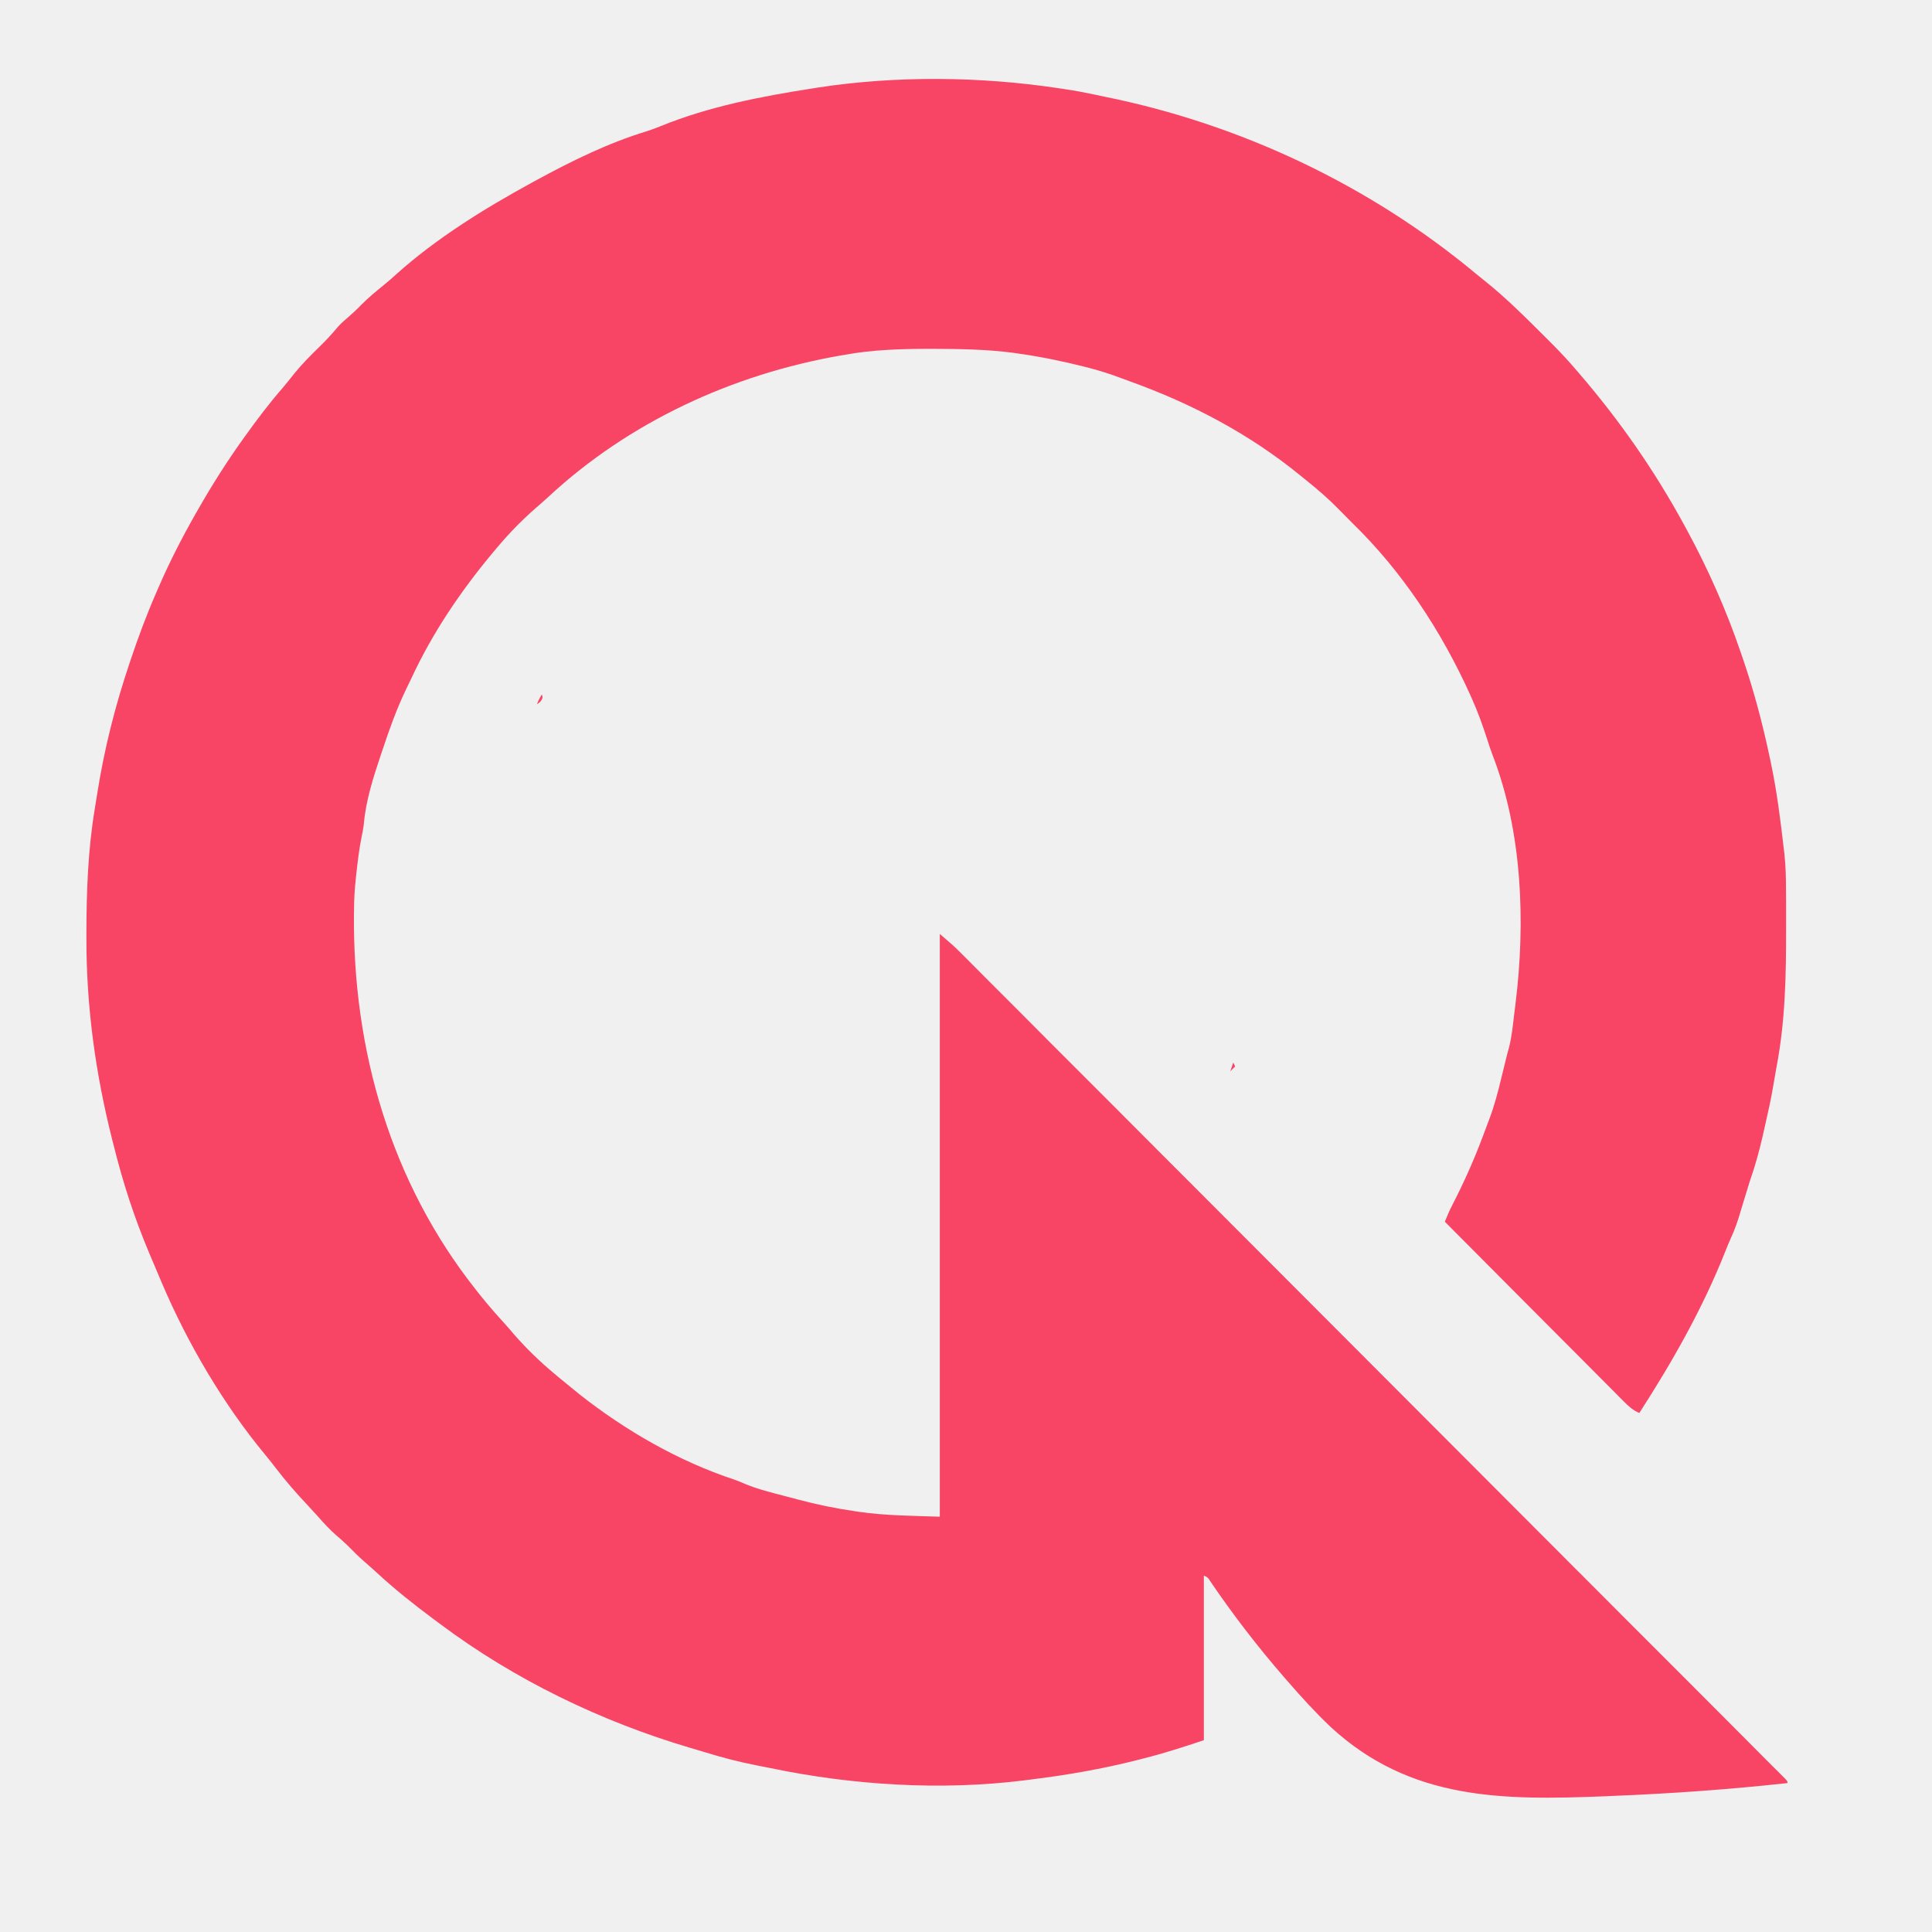
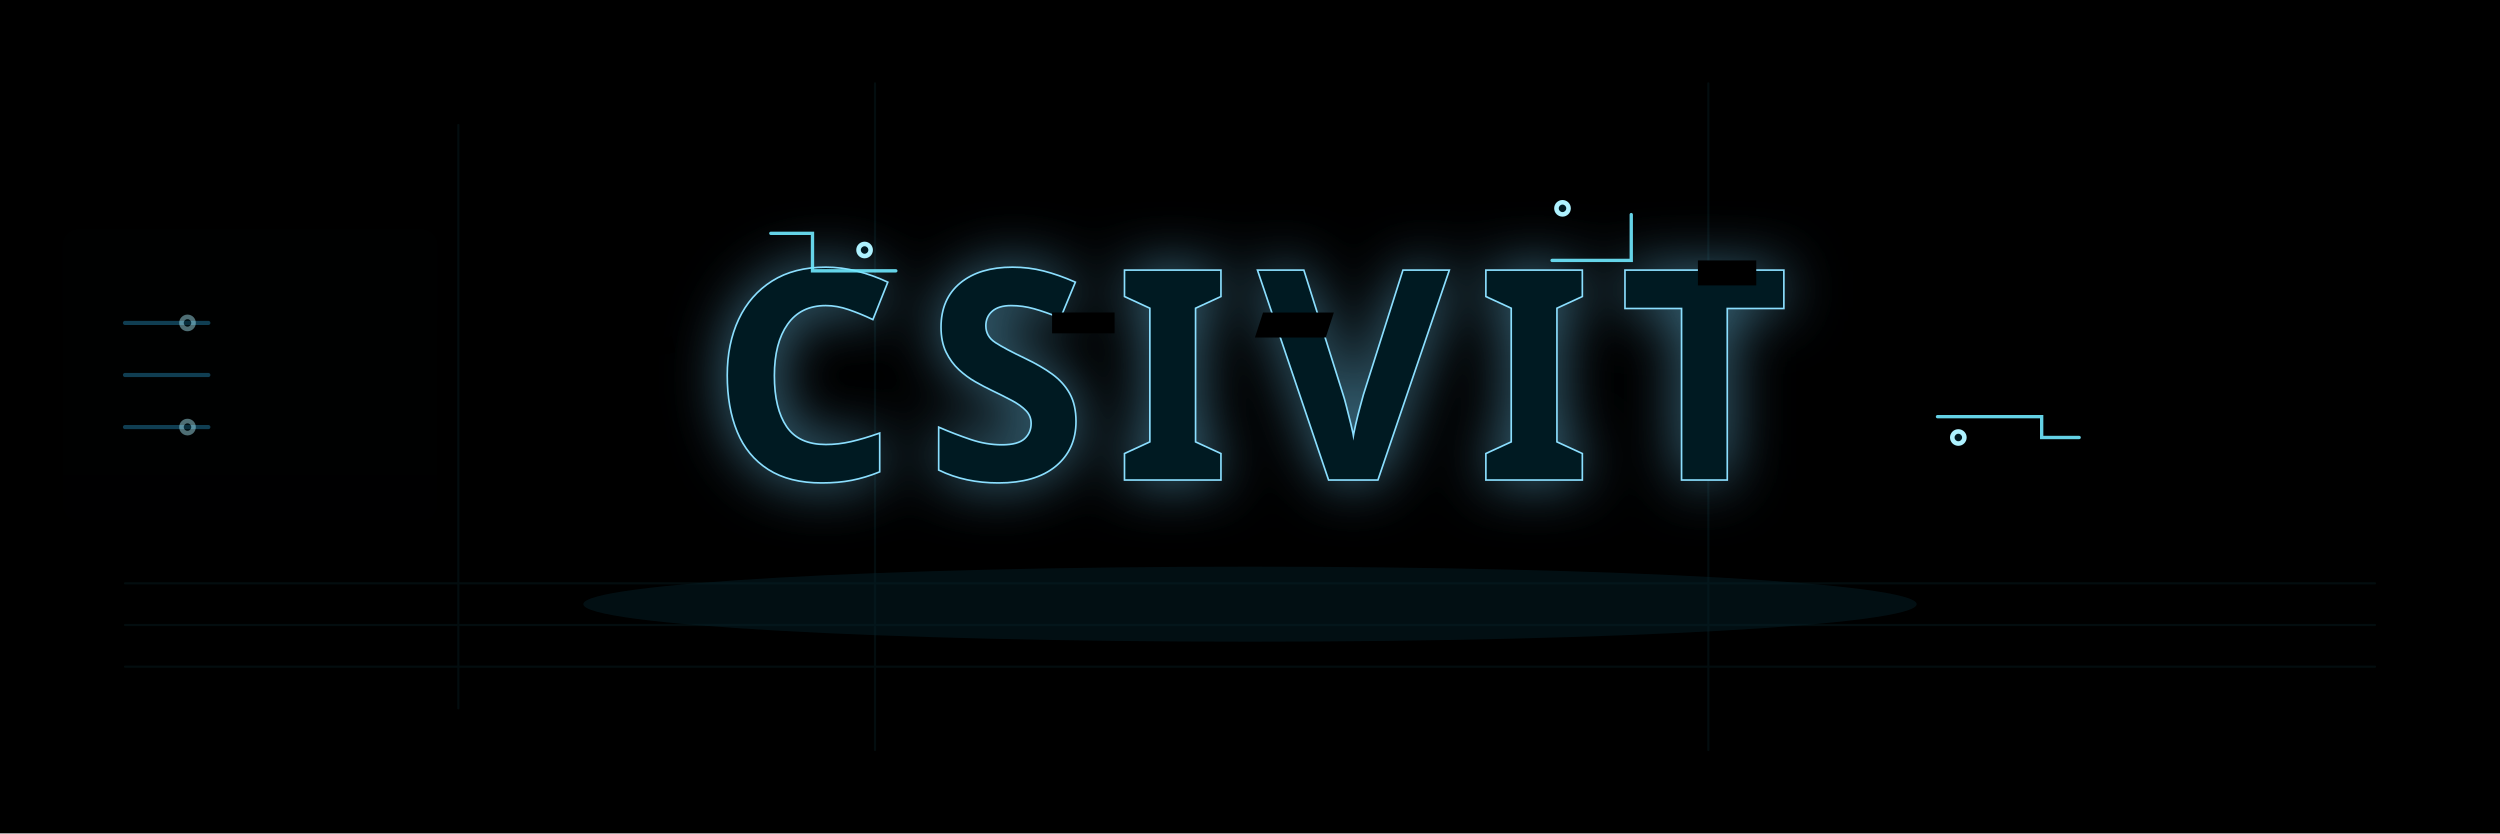
- <svg xmlns="http://www.w3.org/2000/svg" width="25" height="25" viewBox="0 0 25 25" fill="none">
-   <mask id="mask0_4919_966" style="mask-type:luminance" maskUnits="userSpaceOnUse" x="0" y="0" width="25" height="25">
-     <path d="M24.295 0H0V24.333H24.295V0Z" fill="white" />
-   </mask>
-   <g mask="url(#mask0_4919_966)">
-     <path d="M13.708 1.143C13.732 1.146 13.757 1.15 13.781 1.154C13.905 1.172 14.028 1.195 14.15 1.221C14.197 1.231 14.245 1.241 14.292 1.251C16.047 1.605 17.717 2.393 19.095 3.539C19.13 3.568 19.166 3.596 19.201 3.625C19.491 3.855 19.752 4.119 20.014 4.38C20.034 4.4 20.054 4.42 20.075 4.441C20.19 4.556 20.3 4.674 20.405 4.798C20.421 4.816 20.421 4.816 20.437 4.835C20.956 5.438 21.409 6.088 21.79 6.787C21.802 6.809 21.814 6.832 21.827 6.855C22.105 7.367 22.341 7.901 22.529 8.453C22.537 8.476 22.545 8.499 22.553 8.523C22.696 8.941 22.807 9.362 22.899 9.794C22.904 9.816 22.908 9.838 22.913 9.861C22.993 10.236 23.04 10.617 23.084 10.998C23.086 11.014 23.088 11.03 23.09 11.047C23.109 11.217 23.111 11.387 23.111 11.558C23.111 11.589 23.112 11.621 23.112 11.653C23.112 11.755 23.112 11.856 23.112 11.957C23.112 11.975 23.112 11.992 23.112 12.01C23.113 12.621 23.102 13.222 22.985 13.824C22.971 13.899 22.958 13.974 22.946 14.049C22.919 14.214 22.882 14.378 22.845 14.541C22.832 14.595 22.82 14.648 22.809 14.701C22.764 14.897 22.712 15.087 22.645 15.277C22.629 15.327 22.614 15.376 22.599 15.426C22.591 15.451 22.583 15.476 22.576 15.501C22.56 15.553 22.544 15.605 22.529 15.656C22.491 15.786 22.45 15.911 22.392 16.033C22.368 16.086 22.347 16.139 22.326 16.192C22.032 16.933 21.643 17.616 21.213 18.284C21.132 18.25 21.08 18.203 21.017 18.14C20.997 18.12 20.976 18.099 20.955 18.078C20.933 18.055 20.91 18.033 20.888 18.01C20.864 17.986 20.84 17.962 20.816 17.938C20.751 17.873 20.686 17.808 20.622 17.743C20.554 17.675 20.486 17.607 20.419 17.539C20.29 17.41 20.162 17.282 20.034 17.153C19.888 17.006 19.742 16.86 19.596 16.713C19.296 16.412 18.996 16.111 18.696 15.809C18.726 15.733 18.758 15.66 18.796 15.587C18.941 15.304 19.069 15.02 19.181 14.722C19.186 14.707 19.192 14.692 19.198 14.677C19.209 14.646 19.221 14.616 19.232 14.586C19.245 14.551 19.258 14.515 19.272 14.48C19.337 14.308 19.383 14.133 19.426 13.954C19.433 13.926 19.44 13.898 19.447 13.869C19.46 13.814 19.474 13.76 19.487 13.705C19.5 13.651 19.514 13.598 19.529 13.545C19.562 13.411 19.576 13.274 19.592 13.137C19.598 13.089 19.604 13.04 19.61 12.992C19.741 11.942 19.7 10.767 19.314 9.771C19.289 9.706 19.268 9.641 19.247 9.575C19.187 9.39 19.123 9.209 19.042 9.031C19.035 9.014 19.027 8.997 19.019 8.979C18.647 8.16 18.142 7.392 17.495 6.764C17.439 6.708 17.382 6.651 17.327 6.594C17.191 6.454 17.047 6.33 16.895 6.209C16.871 6.19 16.848 6.171 16.824 6.151C16.168 5.616 15.42 5.222 14.627 4.937C14.583 4.921 14.54 4.905 14.497 4.889C14.366 4.84 14.236 4.798 14.101 4.763C14.082 4.758 14.063 4.753 14.044 4.748C13.755 4.675 13.465 4.615 13.169 4.574C13.15 4.571 13.13 4.568 13.11 4.565C12.764 4.52 12.42 4.515 12.073 4.514C12.049 4.514 12.024 4.514 12 4.514C11.64 4.515 11.291 4.526 10.937 4.59C10.917 4.593 10.898 4.596 10.878 4.6C9.477 4.844 8.137 5.461 7.091 6.434C7.042 6.479 6.993 6.522 6.943 6.565C6.752 6.731 6.572 6.916 6.411 7.111C6.4 7.123 6.39 7.136 6.379 7.149C5.964 7.646 5.596 8.188 5.323 8.778C5.301 8.825 5.278 8.872 5.255 8.919C5.132 9.174 5.038 9.438 4.949 9.706C4.943 9.724 4.937 9.741 4.931 9.759C4.832 10.055 4.732 10.361 4.707 10.673C4.701 10.725 4.691 10.774 4.68 10.825C4.646 10.989 4.628 11.155 4.609 11.321C4.607 11.338 4.606 11.356 4.604 11.373C4.589 11.506 4.582 11.637 4.581 11.77C4.581 11.79 4.58 11.81 4.58 11.831C4.565 13.587 5.056 15.297 6.157 16.688C6.175 16.712 6.194 16.735 6.213 16.759C6.312 16.883 6.417 17.003 6.524 17.12C6.567 17.168 6.609 17.216 6.65 17.265C6.81 17.449 6.986 17.619 7.173 17.775C7.192 17.791 7.211 17.807 7.23 17.823C7.295 17.877 7.361 17.931 7.427 17.984C7.449 18.002 7.471 18.019 7.493 18.038C8.09 18.51 8.782 18.909 9.505 19.147C9.555 19.165 9.603 19.185 9.651 19.206C9.813 19.272 9.983 19.314 10.152 19.358C10.209 19.373 10.266 19.388 10.322 19.403C10.572 19.47 10.82 19.52 11.075 19.557C11.091 19.559 11.106 19.561 11.122 19.564C11.468 19.613 11.809 19.614 12.161 19.626C12.161 17.137 12.161 14.649 12.161 12.085C12.342 12.241 12.342 12.241 12.412 12.31C12.428 12.326 12.444 12.342 12.46 12.358C12.485 12.384 12.485 12.384 12.511 12.409C12.53 12.428 12.548 12.446 12.567 12.465C12.629 12.527 12.69 12.589 12.752 12.651C12.797 12.696 12.841 12.741 12.886 12.785C12.983 12.883 13.081 12.98 13.178 13.077C13.322 13.222 13.467 13.367 13.611 13.512C13.87 13.77 14.128 14.029 14.386 14.287C14.612 14.514 14.837 14.74 15.063 14.966C15.086 14.989 15.086 14.989 15.108 15.011C15.169 15.072 15.23 15.133 15.291 15.194C15.861 15.765 16.431 16.336 17.001 16.907C17.508 17.415 18.014 17.922 18.521 18.43C19.09 19 19.66 19.57 20.229 20.141C20.289 20.201 20.35 20.262 20.41 20.323C20.425 20.338 20.44 20.353 20.456 20.368C20.681 20.594 20.907 20.82 21.133 21.047C21.39 21.303 21.646 21.56 21.903 21.817C22.046 21.961 22.19 22.105 22.334 22.249C22.43 22.345 22.525 22.441 22.621 22.537C22.676 22.592 22.73 22.647 22.785 22.702C22.844 22.76 22.903 22.819 22.961 22.878C22.979 22.895 22.996 22.913 23.014 22.93C23.029 22.946 23.045 22.962 23.061 22.978C23.081 22.998 23.081 22.998 23.101 23.018C23.13 23.05 23.13 23.05 23.13 23.073C22.378 23.155 21.626 23.209 20.871 23.239C20.843 23.24 20.816 23.241 20.787 23.243C19.446 23.297 18.254 23.299 17.222 22.35C17.02 22.159 16.834 21.954 16.652 21.744C16.632 21.72 16.632 21.72 16.61 21.696C16.268 21.301 15.951 20.89 15.658 20.457C15.628 20.41 15.628 20.41 15.578 20.389C15.578 21.092 15.578 21.794 15.578 22.518C15.32 22.604 15.069 22.686 14.806 22.752C14.775 22.76 14.744 22.768 14.713 22.776C14.258 22.891 13.804 22.97 13.338 23.027C13.31 23.03 13.282 23.034 13.253 23.038C12.174 23.173 11.027 23.1 9.964 22.878C9.901 22.865 9.838 22.853 9.776 22.841C9.554 22.797 9.339 22.741 9.123 22.674C9.059 22.654 8.995 22.636 8.931 22.617C7.78 22.277 6.657 21.735 5.695 21.014C5.664 20.991 5.633 20.968 5.602 20.945C5.35 20.758 5.107 20.564 4.876 20.351C4.825 20.304 4.773 20.258 4.721 20.213C4.641 20.144 4.568 20.07 4.494 19.995C4.45 19.952 4.404 19.912 4.357 19.872C4.268 19.795 4.191 19.711 4.114 19.623C4.071 19.575 4.028 19.528 3.984 19.481C3.835 19.324 3.696 19.163 3.564 18.991C3.523 18.936 3.48 18.883 3.437 18.831C2.89 18.172 2.428 17.385 2.092 16.596C2.083 16.573 2.073 16.55 2.063 16.527C2.03 16.45 1.998 16.373 1.965 16.296C1.954 16.271 1.943 16.245 1.932 16.218C1.738 15.758 1.589 15.299 1.469 14.814C1.463 14.791 1.457 14.768 1.451 14.744C1.235 13.886 1.117 13.028 1.118 12.143C1.118 12.121 1.118 12.099 1.118 12.077C1.119 11.534 1.138 10.993 1.228 10.456C1.239 10.39 1.249 10.324 1.26 10.258C1.35 9.689 1.488 9.143 1.671 8.597C1.677 8.579 1.683 8.561 1.689 8.543C1.789 8.245 1.897 7.954 2.023 7.666C2.032 7.646 2.041 7.625 2.05 7.604C2.192 7.275 2.354 6.96 2.531 6.648C2.543 6.627 2.555 6.606 2.568 6.584C2.742 6.279 2.928 5.986 3.131 5.7C3.152 5.672 3.152 5.672 3.172 5.643C3.324 5.431 3.48 5.224 3.651 5.027C3.705 4.964 3.756 4.9 3.807 4.835C3.909 4.709 4.022 4.596 4.138 4.483C4.221 4.402 4.297 4.32 4.371 4.231C4.408 4.189 4.448 4.153 4.491 4.117C4.555 4.062 4.616 4.006 4.674 3.945C4.765 3.853 4.862 3.773 4.962 3.692C5.019 3.646 5.073 3.599 5.126 3.55C5.646 3.084 6.262 2.703 6.872 2.369C6.895 2.357 6.917 2.344 6.94 2.332C7.395 2.084 7.87 1.85 8.367 1.699C8.43 1.679 8.491 1.656 8.552 1.631C9.176 1.377 9.858 1.246 10.521 1.143C10.545 1.139 10.545 1.139 10.57 1.135C11.592 0.977 12.687 0.988 13.708 1.143Z" fill="#F84565" />
-     <path d="M15.958 13.749C15.966 13.766 15.975 13.783 15.983 13.8C15.962 13.821 15.941 13.841 15.92 13.863C15.932 13.825 15.945 13.788 15.958 13.749Z" fill="#F84565" />
-     <path d="M7.011 8.986C7.024 9.024 7.024 9.024 7.008 9.057C6.986 9.088 6.986 9.088 6.948 9.113C6.965 9.068 6.986 9.027 7.011 8.986Z" fill="#F84565" />
+ <svg xmlns="http://www.w3.org/2000/svg" width="1200" height="400" viewBox="0 0 1200 400" role="img" aria-label="CSIVIT futuristic logo">
+   <rect width="100%" height="100%" fill="#000000" />
+   <defs>
+     <linearGradient id="neonGrad" x1="0" y1="0" x2="1" y2="1">
+       <stop offset="0" stop-color="#5df2ff" />
+       <stop offset="0.45" stop-color="#21b9ff" />
+       <stop offset="1" stop-color="#6c8bff" />
+     </linearGradient>
+     <linearGradient id="innerGrad" x1="0" y1="0" x2="0" y2="1">
+       <stop offset="0" stop-color="#06202b" />
+       <stop offset="1" stop-color="#001016" />
+     </linearGradient>
+     <filter id="softGlow" x="-50%" y="-50%" width="200%" height="200%">
+       <feGaussianBlur stdDeviation="8" result="blur" />
+       <feMerge>
+         <feMergeNode in="blur" />
+         <feMergeNode in="SourceGraphic" />
+       </feMerge>
+     </filter>
+     <filter id="outerGlow" x="-80%" y="-80%" width="260%" height="260%">
+       <feGaussianBlur stdDeviation="14" result="g" />
+       <feColorMatrix in="g" type="matrix" values="0 0 0 0 0.16                 0 0 0 0 0.6                 0 0 0 0 0.9                 0 0 0 0.6 0" />
+       <feMerge>
+         <feMergeNode />
+         <feMergeNode in="SourceGraphic" />
+       </feMerge>
+     </filter>
+     <g id="node">
+       <circle r="4" fill="#aef2ff" />
+       <circle r="1.8" fill="#001a22" />
+     </g>
+   </defs>
+   <g opacity="0.06" stroke="#39e0ff" stroke-width="1" stroke-linecap="round">
+     <path d="M60 300 H1140" />
+     <path d="M60 320 H1140" />
+     <path d="M60 280 H1140" />
+     <path d="M220 60 V340" />
+     <path d="M420 40 V360" />
+     <path d="M820 40 V360" />
  </g>
+   <g transform="translate(120,180)">
+     <rect x="-90" y="-70" width="180" height="140" rx="8" fill="url(#innerGrad)" opacity="0.03" />
+     <path d="M-60 -25 L-20 -25 M-60 0 L-20 0 M-60 25 L-20 25" stroke="#2daee8" stroke-width="2" stroke-linecap="round" opacity="0.35" />
+     <use href="#node" x="-30" y="-25" opacity="0.45" />
+     <use href="#node" x="-30" y="25" opacity="0.45" />
+   </g>
+   <text x="600" y="230" text-anchor="middle" font-family="'Orbitron', 'Rajdhani', 'Exo 2', 'Anybody', sans-serif" font-weight="800" font-size="140" letter-spacing="14" style="text-transform:uppercase; paint-order:stroke fill;" filter="url(#outerGlow)">
+     <tspan fill="url(#neonGrad)" style="mix-blend-mode:screen;">CSIVIT</tspan>
+   </text>
+   <text x="600" y="230" text-anchor="middle" font-family="'Orbitron', 'Rajdhani', 'Exo 2', 'Anybody', sans-serif" font-weight="900" font-size="140" letter-spacing="14" style="text-transform:uppercase;">
+     <tspan fill="#001a22" stroke="#8bdfff" stroke-width="1.6" paint-order="stroke fill">CSIVIT</tspan>
+   </text>
+   <g fill="#000">
+     <rect x="305" y="165" width="18" height="8" transform="rotate(-12 305 165)" />
+     <rect x="505" y="150" width="30" height="10" />
+     <rect x="655" y="150" width="34" height="12" transform="skewX(-18)" />
+     <rect x="815" y="125" width="28" height="12" />
+   </g>
+   <g stroke="#6fe9ff" stroke-width="1.6" stroke-linecap="round" fill="none" opacity="0.9">
+     <path d="M430 130 h-40 v-18 h-20" />
+     <path d="M745 125 h38 v-22" />
+     <path d="M930 200 h50 v10 h18" />
+   </g>
+   <use href="#node" x="415" y="120" />
+   <use href="#node" x="750" y="100" />
+   <use href="#node" x="940" y="210" />
+   <ellipse cx="600" cy="290" rx="320" ry="18" fill="#05222b" opacity="0.45" />
</svg>
